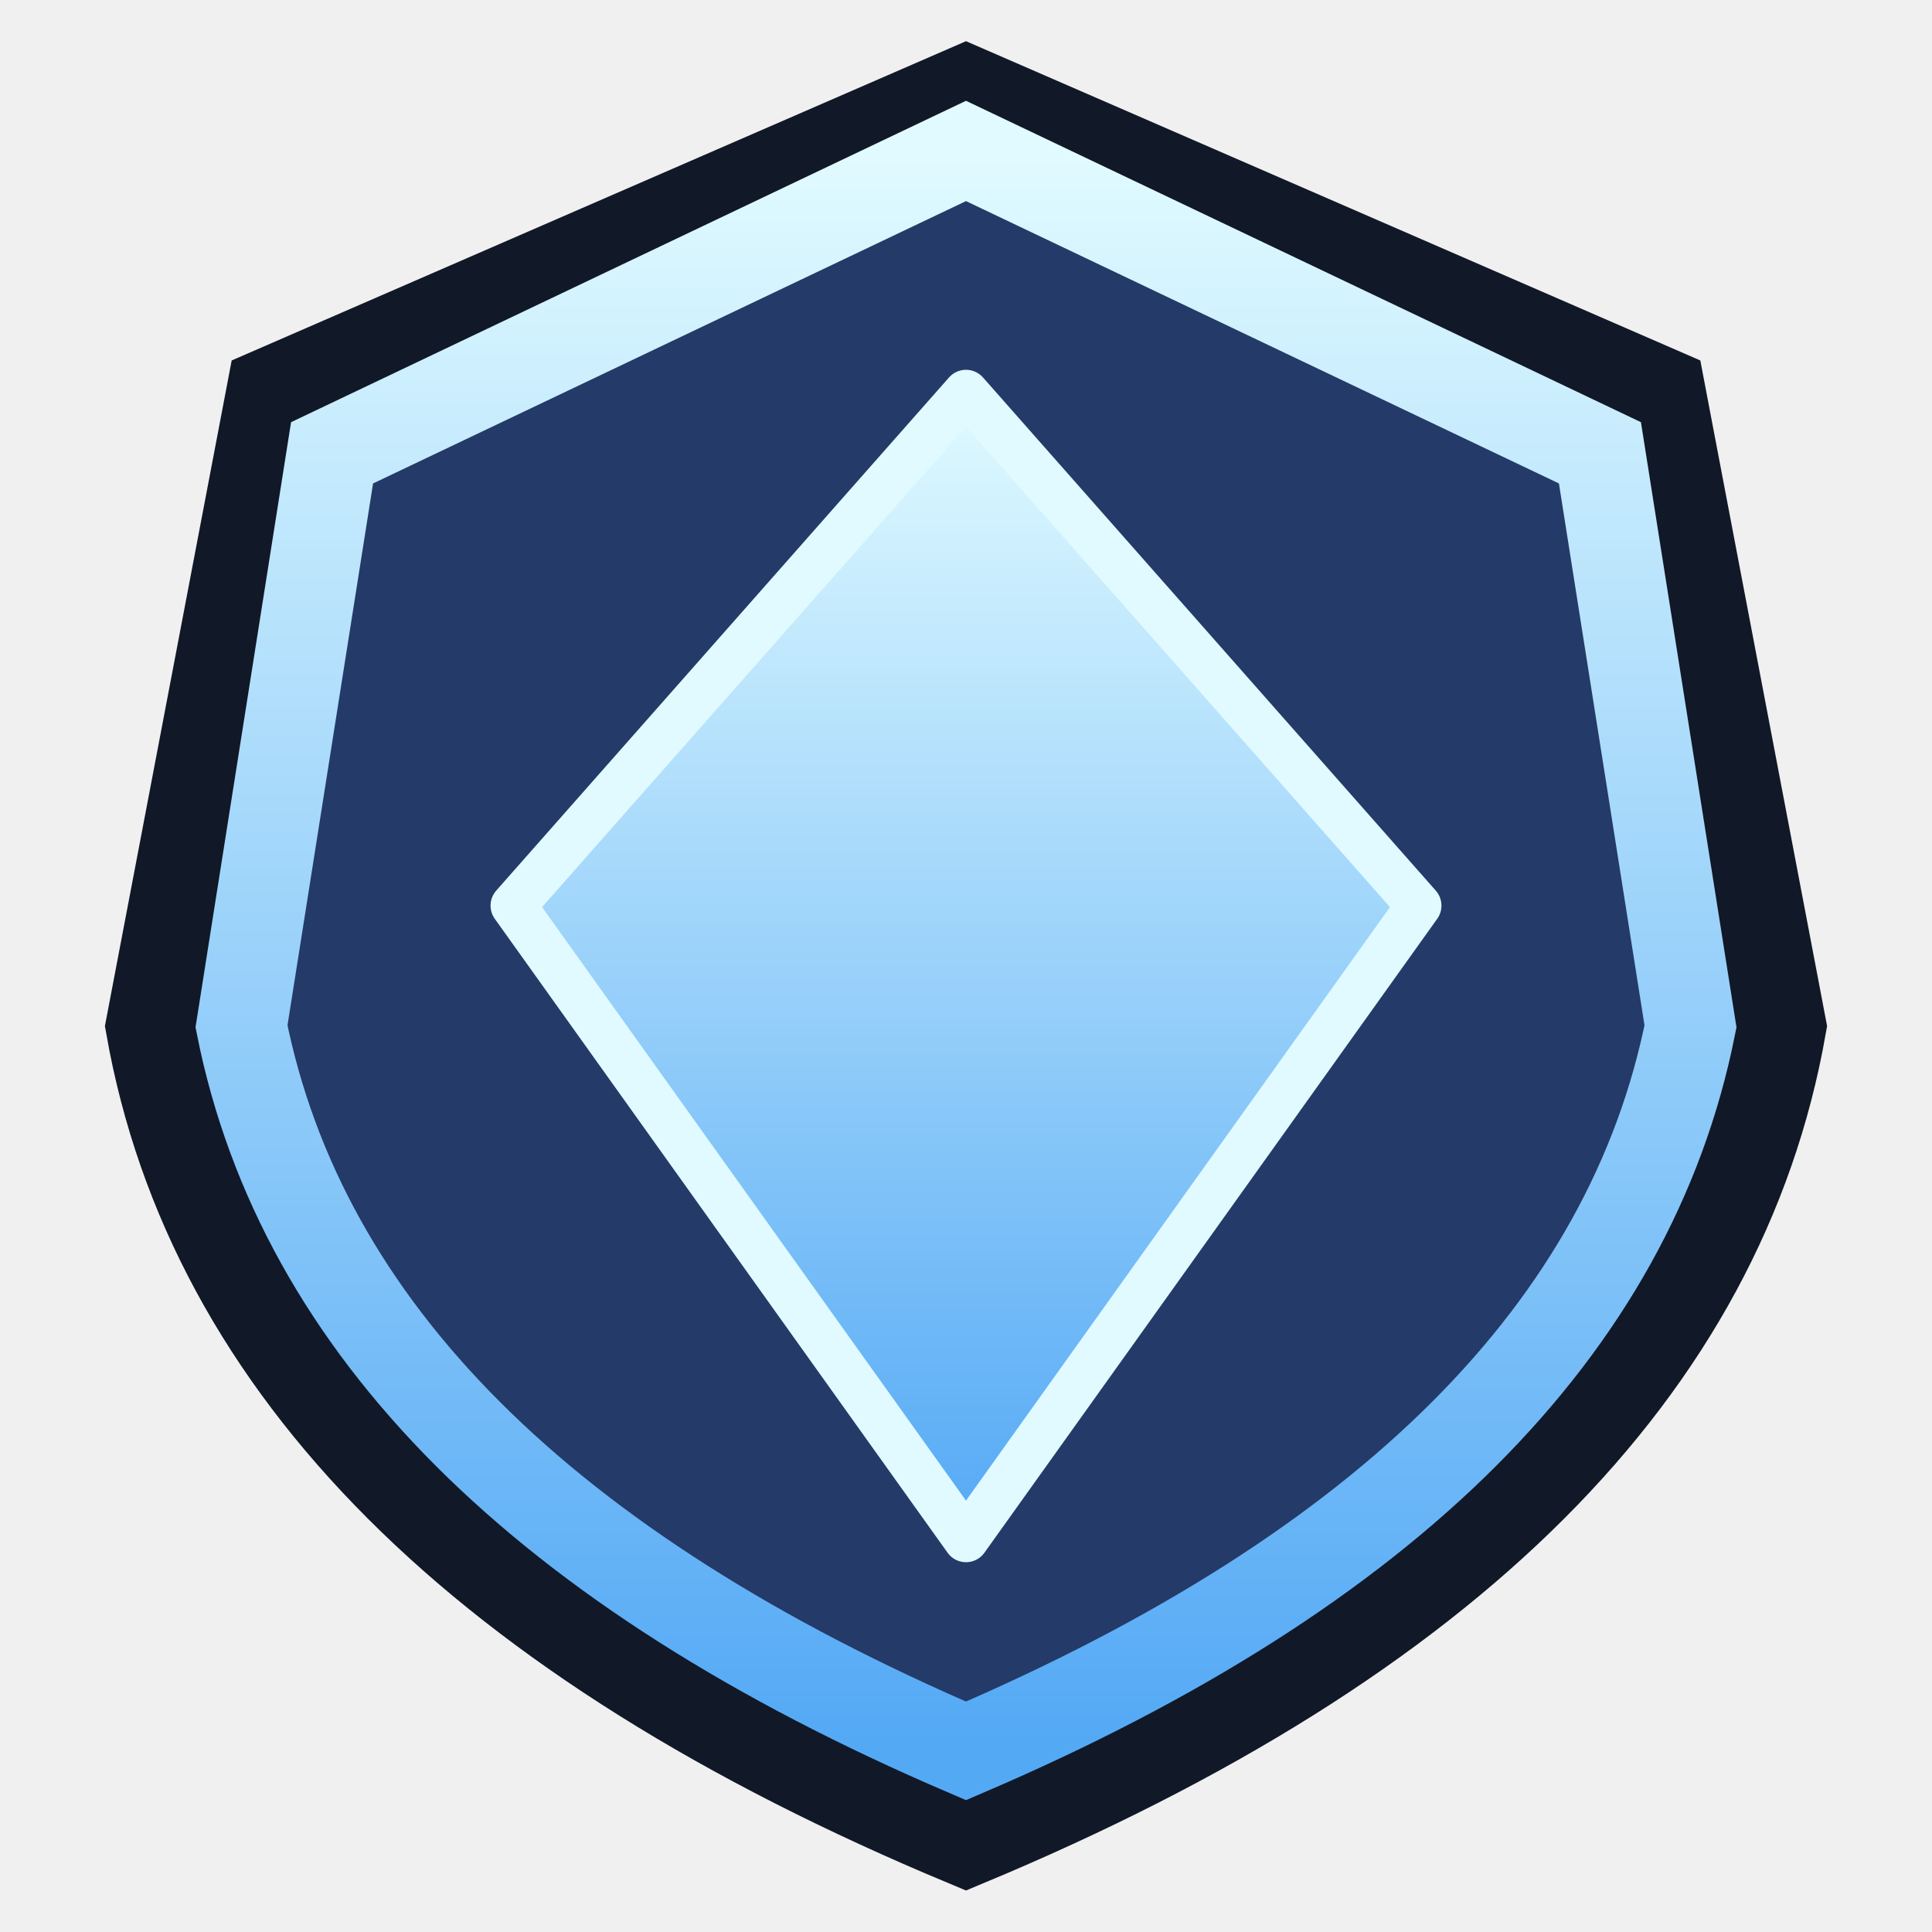
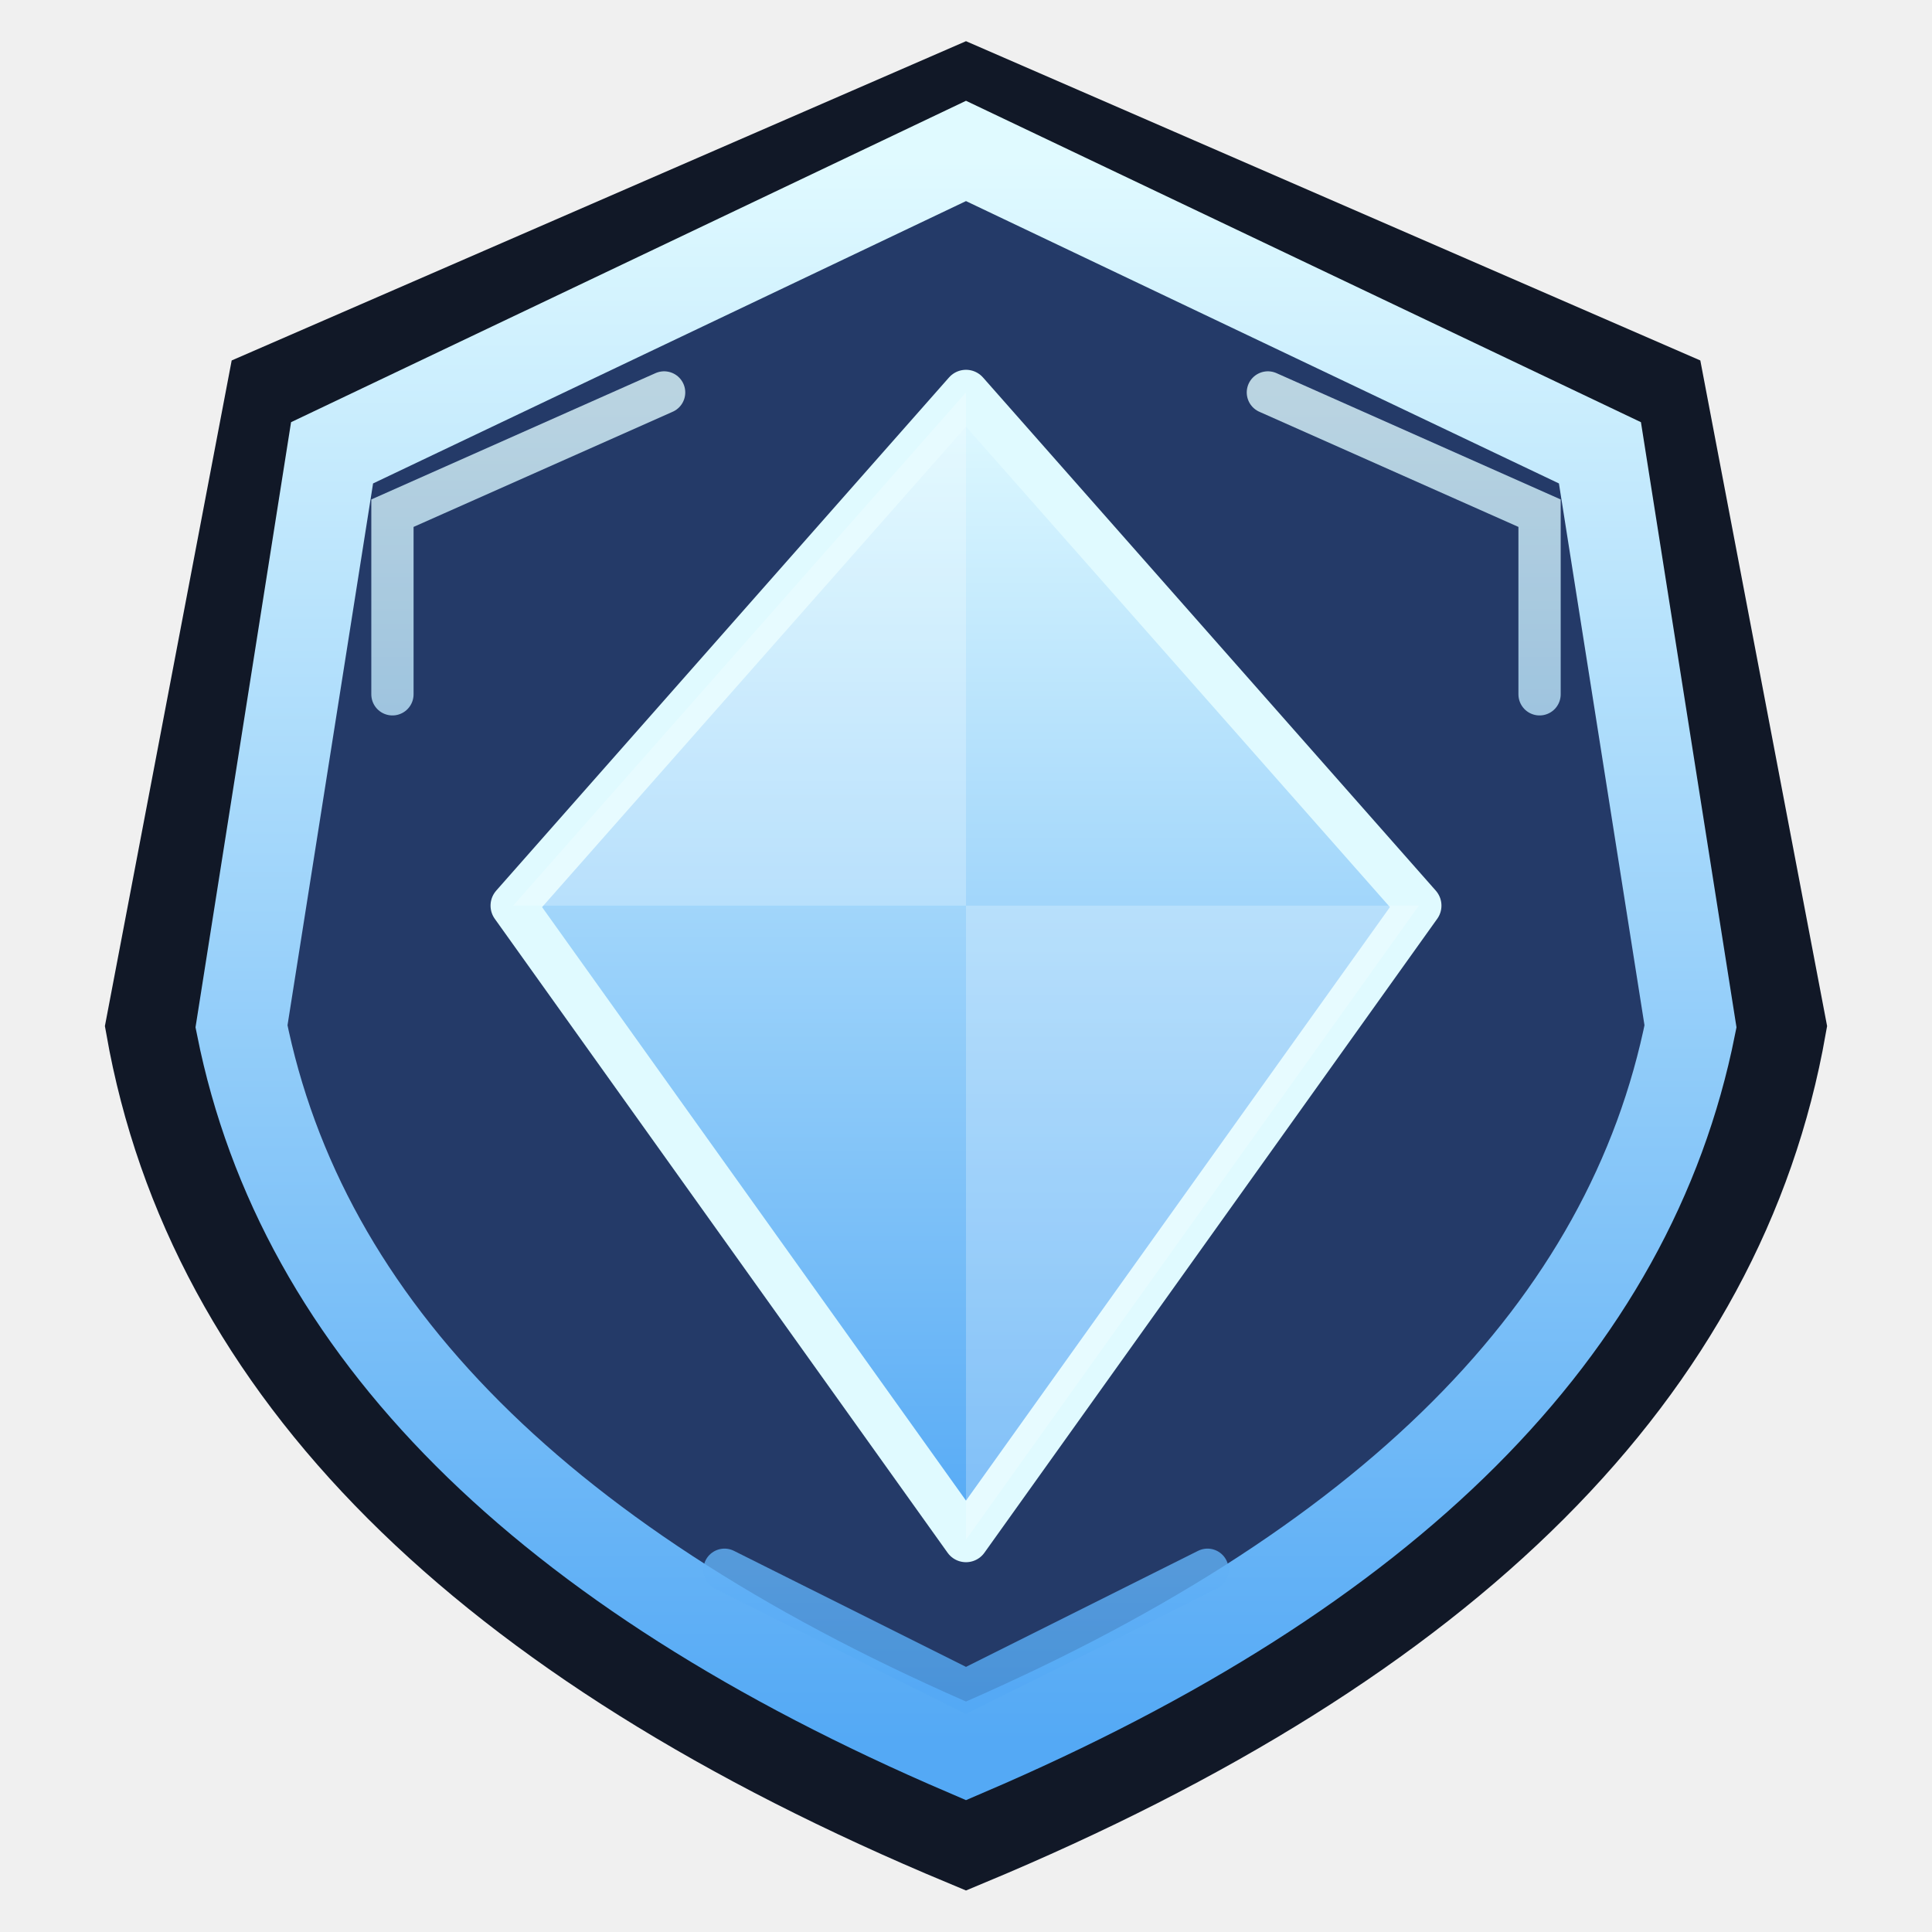
<svg xmlns="http://www.w3.org/2000/svg" viewBox="0 0 64 64">
  <defs>
    <linearGradient id="metal" x2="0" y2="1">
      <stop stop-color="#e0faff" />
      <stop offset="1" stop-color="#54a9f5" />
    </linearGradient>
  </defs>
  <path d="M32 3 55 13 59 34Q56 51 32 61 8 51 5 34L9 13Z" fill="#243a68" stroke="#111827" stroke-width="3" />
  <path d="M32 5 53 15 56 34Q53 49 32 58 11 49 8 34L11 15Z" fill="none" stroke="url(#metal)" stroke-width="3" />
  <path d="M32 13 47 30 32 51 17 30Z" fill="url(#metal)" stroke="#e0faff" stroke-width="1.5" stroke-linejoin="round" />
+   <path d="M32 13V30H17Z M32 30H47L32 51Z" fill="#fff" opacity=".24" />
+   <path d="M13 23V17L22 13M51 23V17L42 13M24 52L32 56 40 52" fill="none" stroke="url(#metal)" stroke-width="1.4" stroke-linecap="round" opacity=".8" />
</svg>
